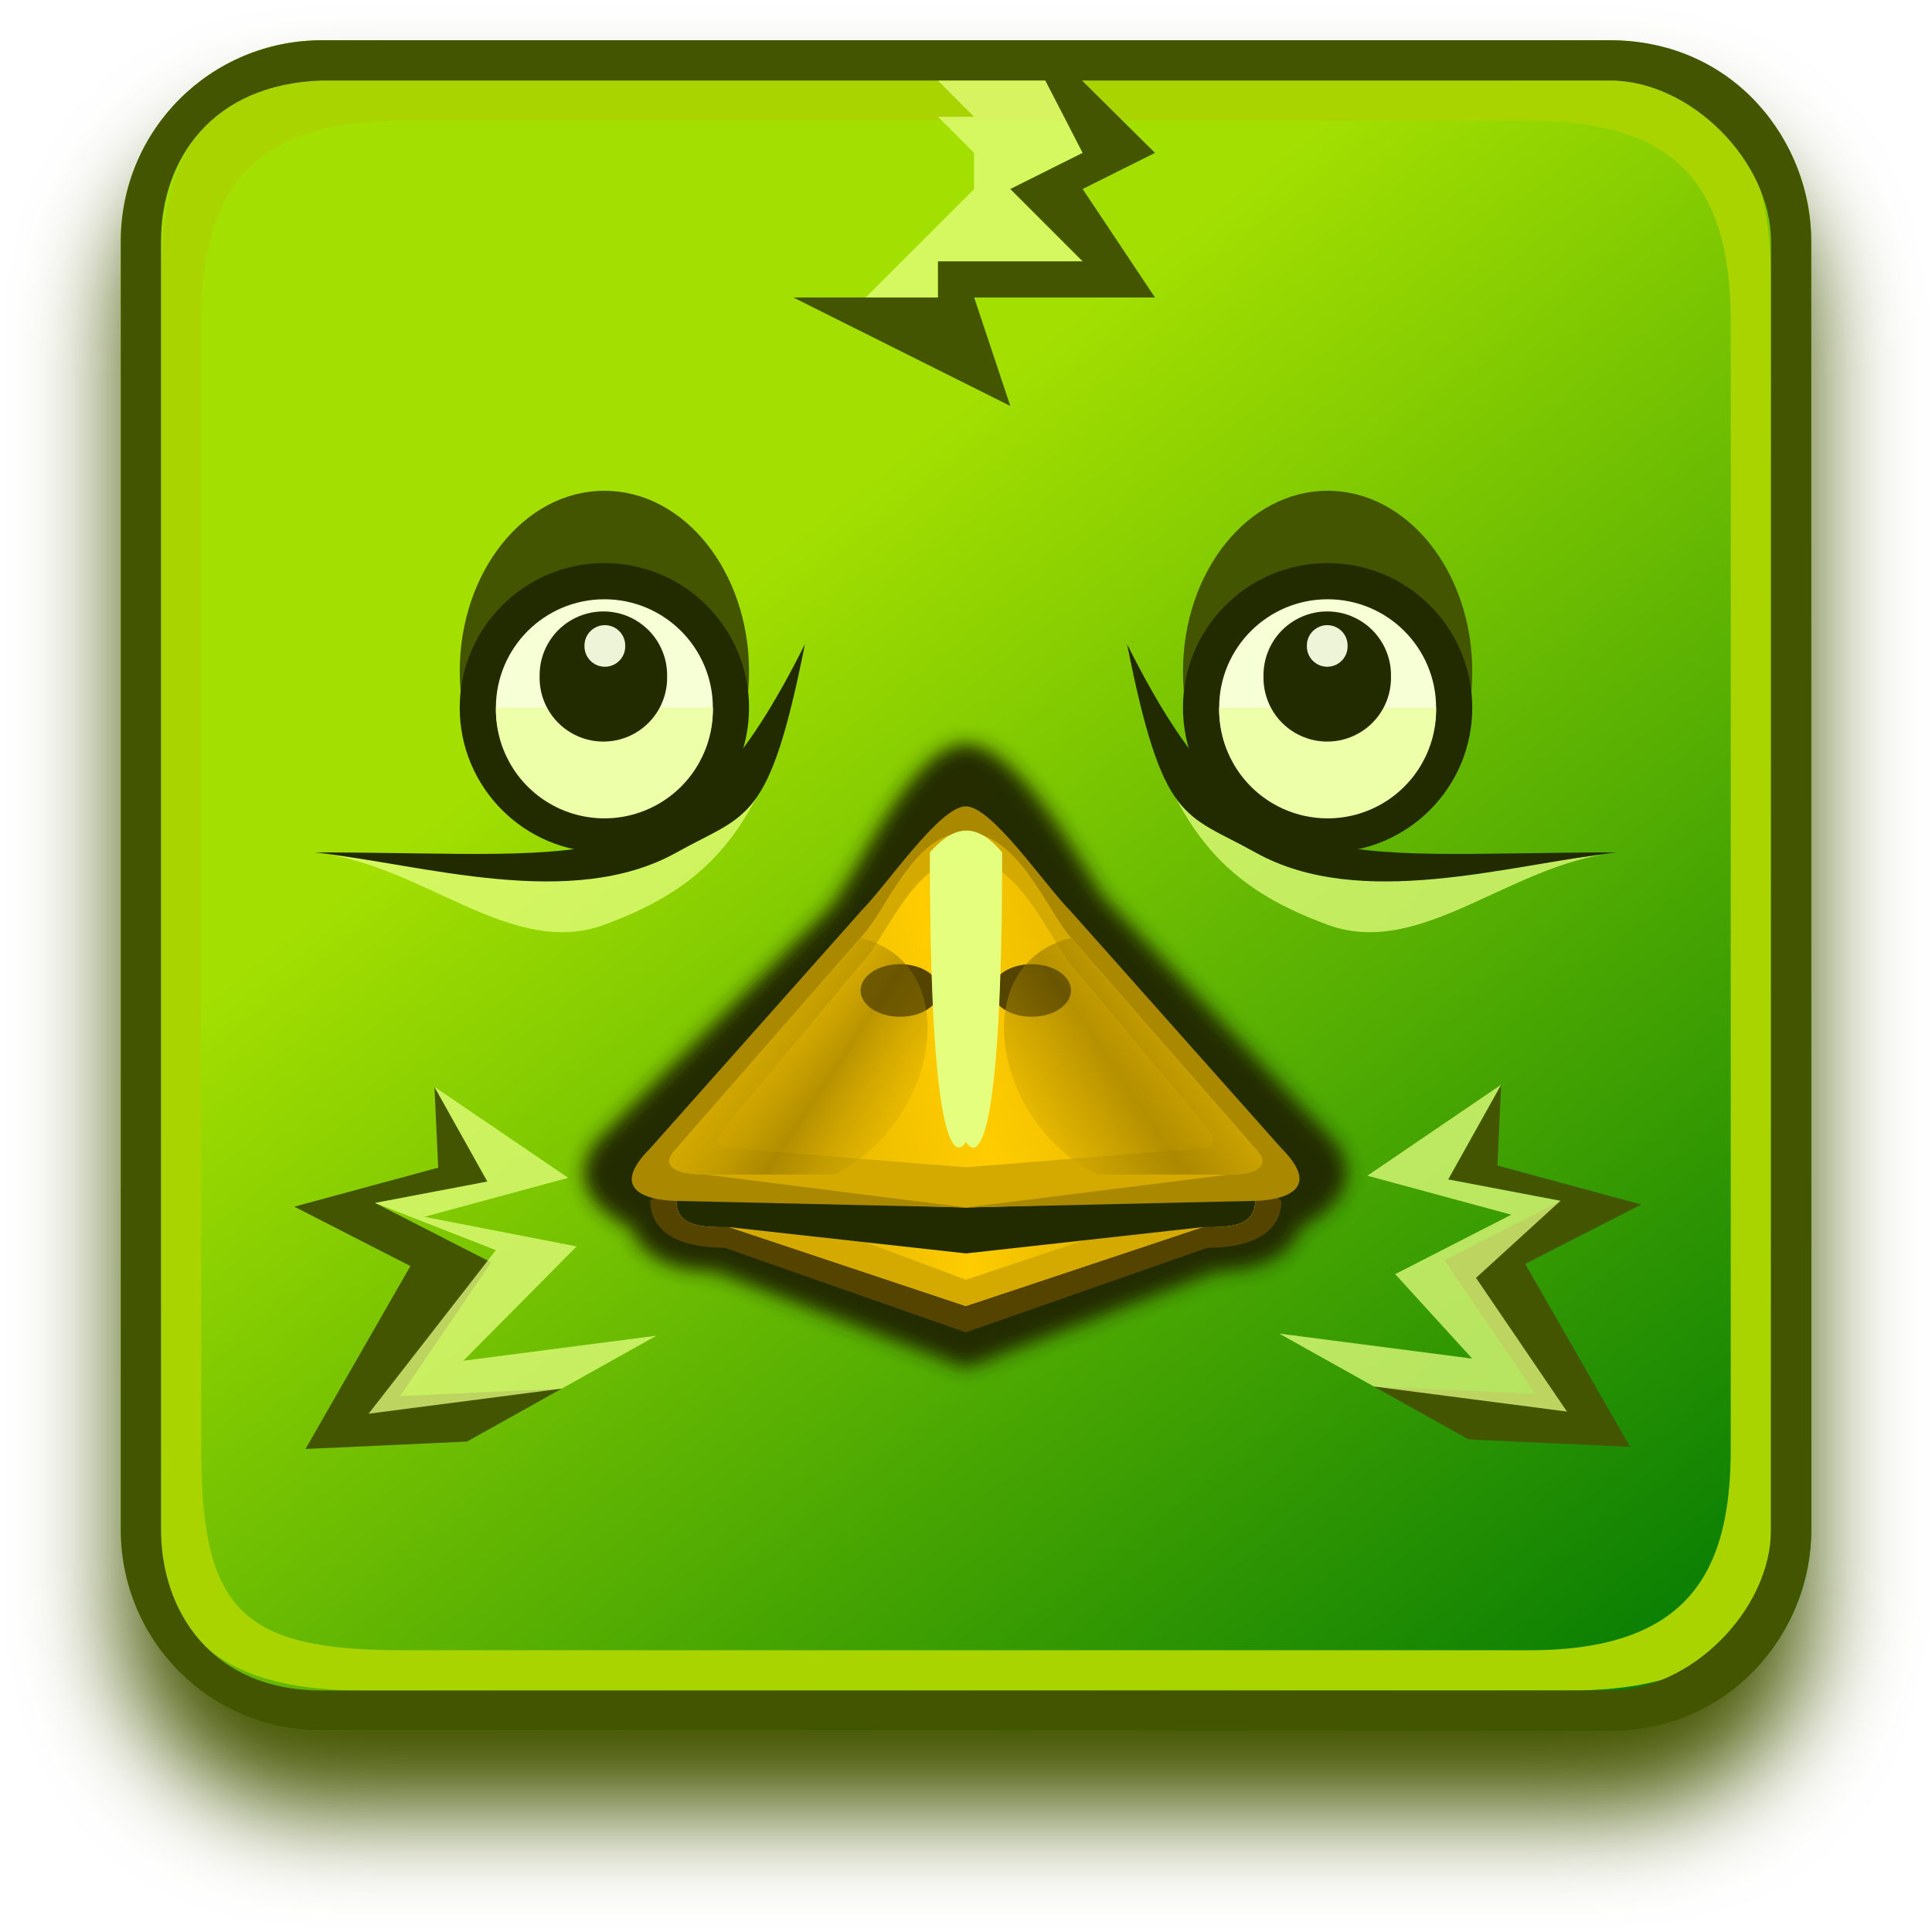
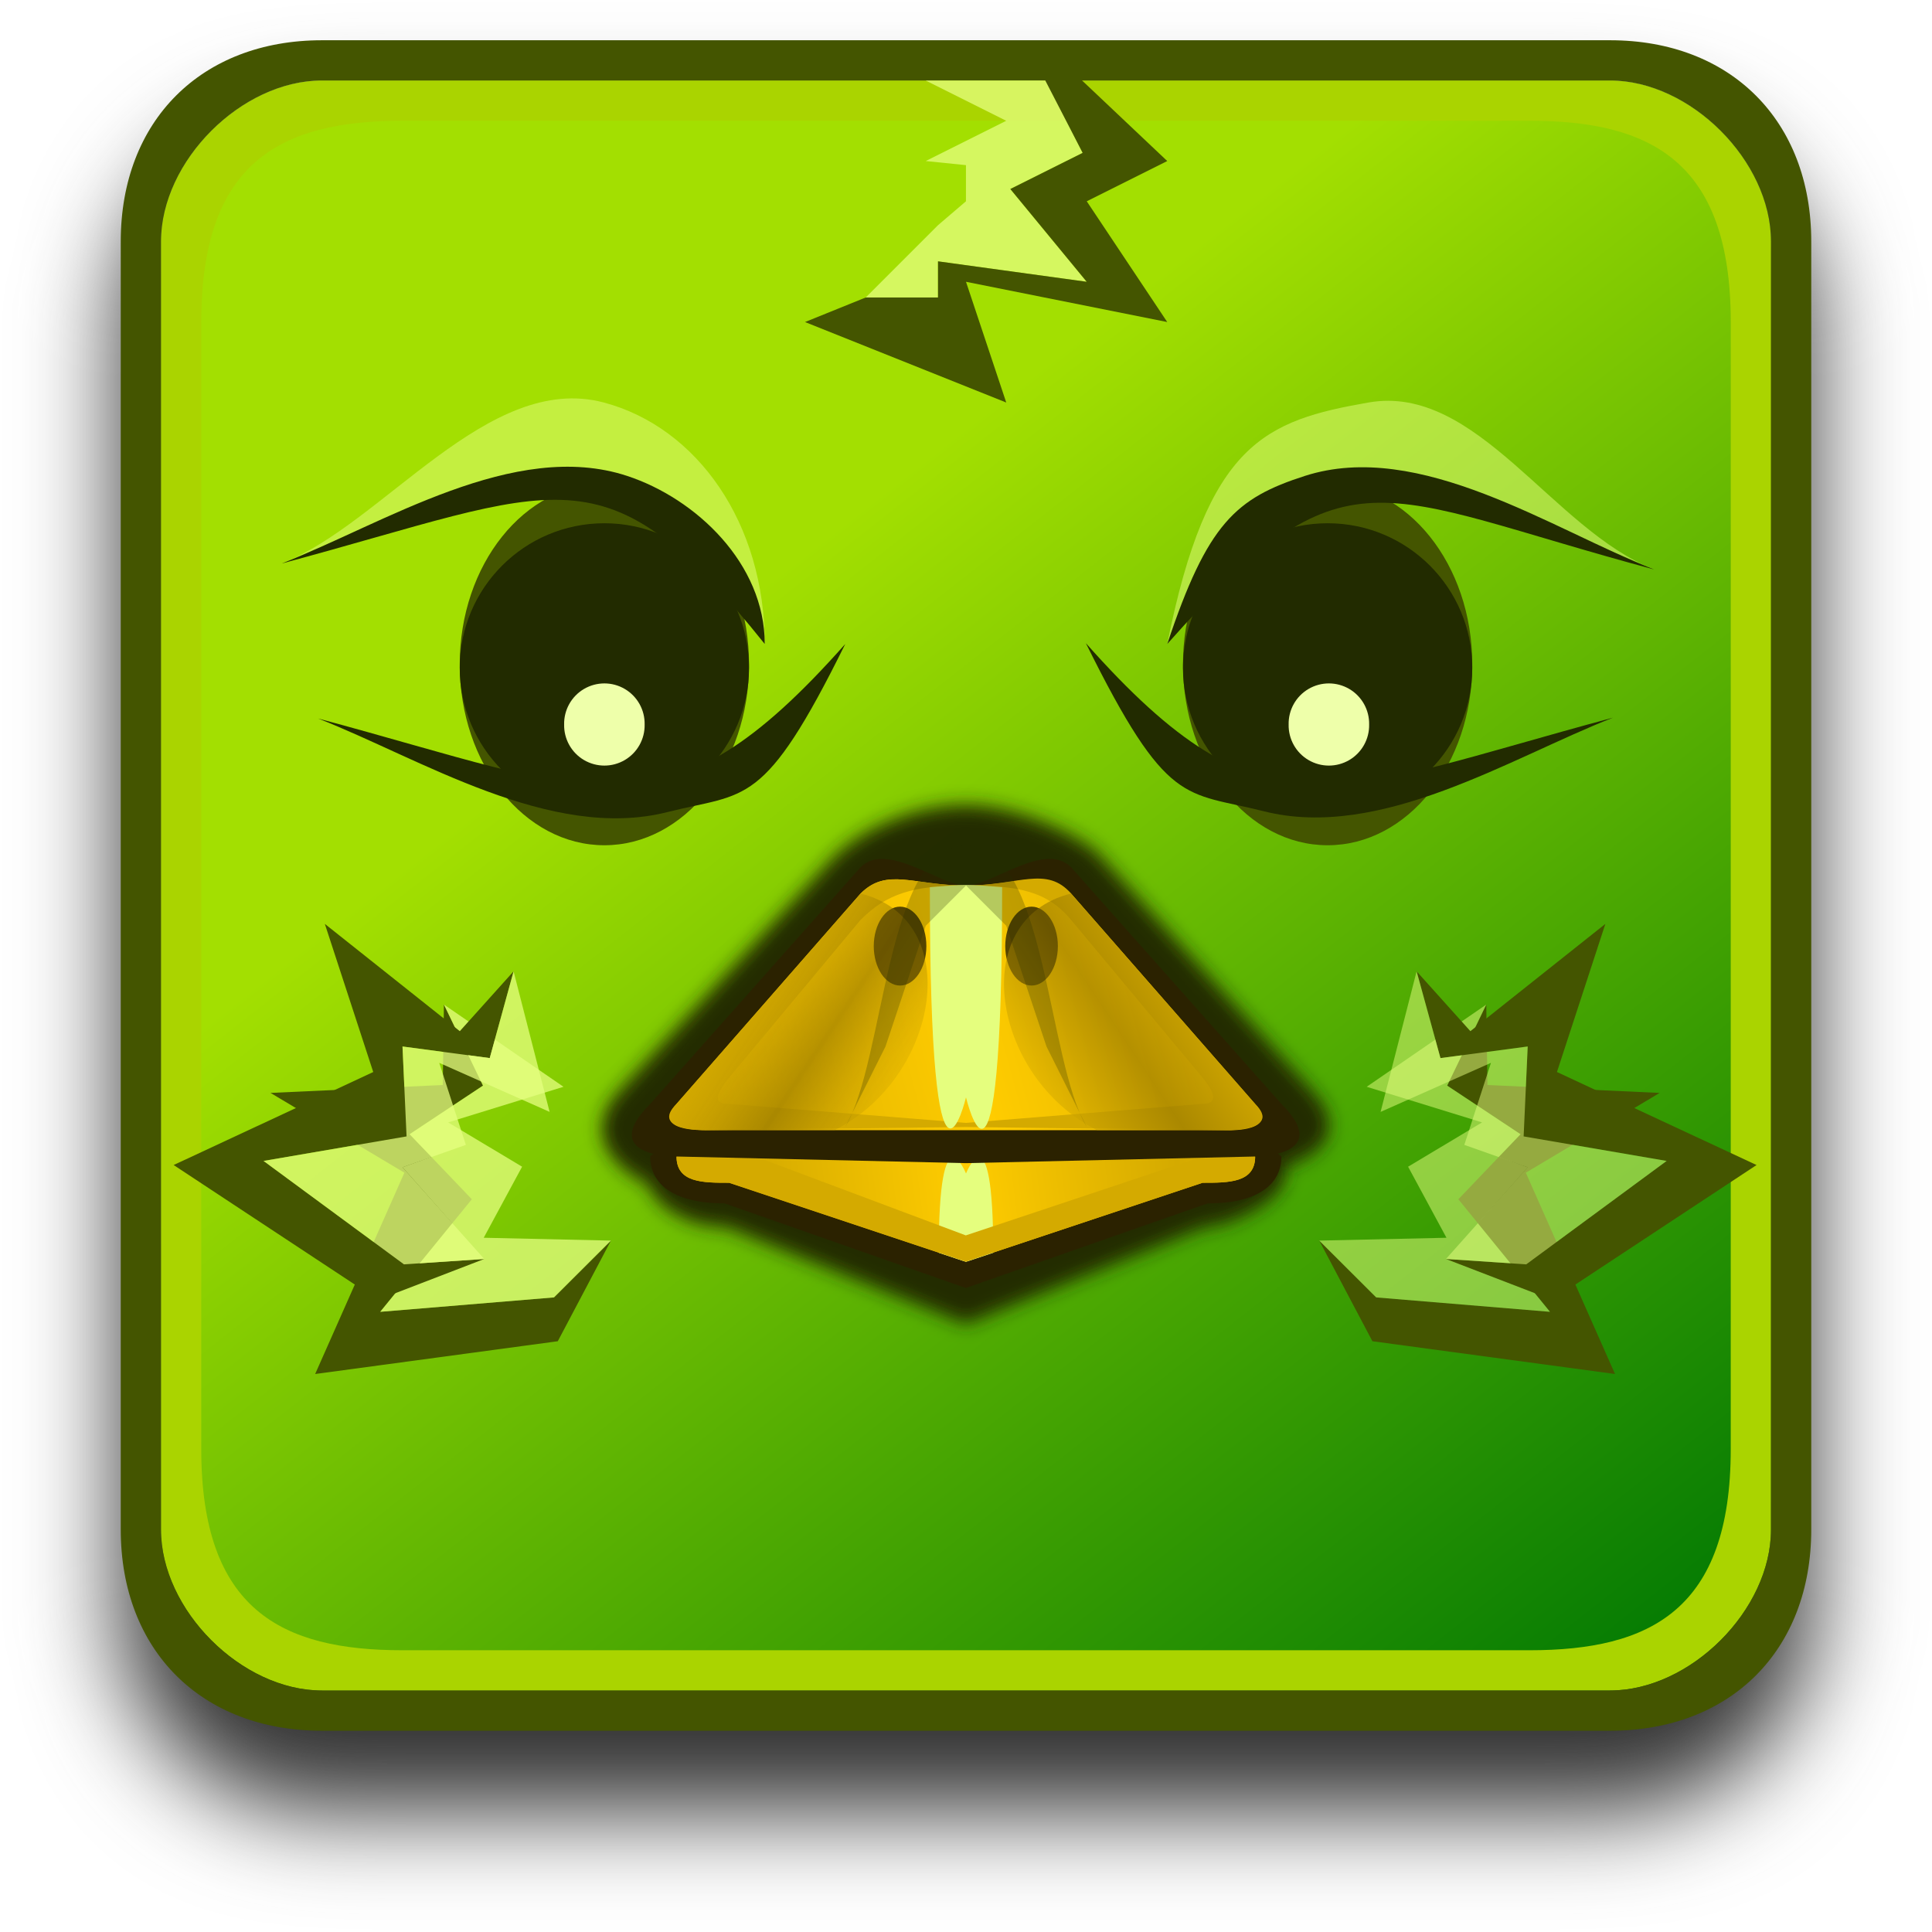
<svg xmlns="http://www.w3.org/2000/svg" xmlns:xlink="http://www.w3.org/1999/xlink" width="48px" height="48px" id="svg3721" version="1.1">
  <defs id="defs3723">
    <linearGradient id="linearGradient3836">
      <stop id="stop3838" offset="0" style="stop-color:#d4aa00;stop-opacity:1" />
      <stop id="stop3840" offset="1" style="stop-color:#ffcc00;stop-opacity:1" />
    </linearGradient>
    <linearGradient id="linearGradient3820">
      <stop id="stop3822" offset="0" style="stop-color:#d4aa00;stop-opacity:0.5" />
      <stop id="stop3824" offset="1" style="stop-color:#806600;stop-opacity:1" />
    </linearGradient>
    <linearGradient id="linearGradient3814">
      <stop id="stop3816" offset="0" style="stop-color:#d4aa00;stop-opacity:1" />
      <stop id="stop3818" offset="1" style="stop-color:#ffcc00;stop-opacity:1" />
    </linearGradient>
    <linearGradient id="linearGradient3040">
      <stop style="stop-color:#d4aa00;stop-opacity:1" offset="0" id="stop3042" />
      <stop style="stop-color:#806600;stop-opacity:1" offset="1" id="stop3044" />
    </linearGradient>
    <linearGradient id="linearGradient3049">
      <stop style="stop-color:#d4aa00;stop-opacity:1" offset="0" id="stop3051" />
      <stop style="stop-color:#ffdd55;stop-opacity:1" offset="1" id="stop3053" />
    </linearGradient>
    <linearGradient id="linearGradient3020">
      <stop id="stop3022" offset="0" style="stop-color:#a3df01;stop-opacity:1" />
      <stop id="stop3024" offset="1" style="stop-color:#077d03;stop-opacity:1" />
    </linearGradient>
    <filter color-interpolation-filters="sRGB" id="filter3794">
      <feGaussianBlur stdDeviation="1.223" id="feGaussianBlur3796" />
    </filter>
    <linearGradient xlink:href="#linearGradient9555" id="linearGradient9561" x1="10" y1="-24" x2="38" y2="-46" gradientUnits="userSpaceOnUse" />
    <linearGradient id="linearGradient9555">
      <stop style="stop-color:#514641;stop-opacity:1;" offset="0" id="stop9557" />
      <stop style="stop-color:#302925;stop-opacity:1" offset="1" id="stop9559" />
    </linearGradient>
    <radialGradient xlink:href="#linearGradient9353" id="radialGradient9359" cx="20" cy="14.571" fx="20" fy="14.571" r="18" gradientTransform="matrix(-1.086817,0.4557617,-0.7222222,-1.722222,52.26014,26.98)" gradientUnits="userSpaceOnUse" />
    <linearGradient id="linearGradient9353">
      <stop style="stop-color:#ac9d93;stop-opacity:1" offset="0" id="stop9355" />
      <stop style="stop-color:#917c6f;stop-opacity:1" offset="1" id="stop9357" />
    </linearGradient>
    <clipPath clipPathUnits="userSpaceOnUse" id="clipPath9366">
      <path style="fill:#f2f2f2;fill-opacity:1;stroke:none" d="M 33,28 33,45 8,45 C 5.23,45 3,42.77 3,40 L 3,8 C 3,5.23 5.23,3 8,3 l 31,0 0,15 c 0,4 -6,6 -6,10 z" id="path9368" />
    </clipPath>
    <filter id="filter9392" x="0" y="0" width="1" height="1" color-interpolation-filters="sRGB">
      <feColorMatrix id="feColorMatrix9394" type="saturate" values="1" result="fbSourceGraphic" />
      <feColorMatrix id="feColorMatrix9396" in="fbSourceGraphic" values="-1 0 0 0 1 0 -1 0 0 1 0 0 -1 0 1 0 0 0 1 0 " />
    </filter>
    <linearGradient xlink:href="#linearGradient9555" id="linearGradient3840" gradientUnits="userSpaceOnUse" x1="10" y1="-24" x2="38" y2="-46" />
    <radialGradient xlink:href="#linearGradient9353" id="radialGradient3842" gradientUnits="userSpaceOnUse" gradientTransform="matrix(-1.086817,0.4557617,-0.7222222,-1.722222,52.26014,26.98)" cx="20" cy="14.571" fx="20" fy="14.571" r="18" />
    <radialGradient xlink:href="#linearGradient9353" id="radialGradient3849" gradientUnits="userSpaceOnUse" gradientTransform="matrix(-1.086817,0.4557617,-0.7222222,-1.722222,52.26014,26.98)" cx="20" cy="14.571" fx="20" fy="14.571" r="18" />
-     <linearGradient xlink:href="#linearGradient3020" id="linearGradient3853" gradientUnits="userSpaceOnUse" x1="10" y1="-24" x2="38" y2="-46" />
-     <linearGradient xlink:href="#linearGradient3814" id="linearGradient3055" x1="13" y1="31" x2="24" y2="28" gradientUnits="userSpaceOnUse" spreadMethod="reflect" gradientTransform="matrix(0.6534091,0,0,0.6534091,8.3136,8.2728)" />
-     <linearGradient xlink:href="#linearGradient3836" id="linearGradient3835" x1="32" y1="32" x2="24" y2="33" gradientUnits="userSpaceOnUse" spreadMethod="reflect" gradientTransform="matrix(0.6534091,0,0,0.6534091,8.3136,8.926209)" />
+     <linearGradient xlink:href="#linearGradient3020" id="linearGradient3853" gradientUnits="userSpaceOnUse" x1="10" y1="-24" x2="38" y2="-46" gradientTransform="matrix(0.952381,0,0,0.952381,1.047619,-1.142857)" />
+     <linearGradient xlink:href="#linearGradient3814" id="linearGradient3055" x1="13" y1="31" x2="24" y2="28" gradientUnits="userSpaceOnUse" spreadMethod="reflect" gradientTransform="matrix(0.6534091,0,0,0.6534091,8.3136,7.170454)" />
+     <linearGradient xlink:href="#linearGradient3836" id="linearGradient3835" x1="32" y1="32" x2="24" y2="33" gradientUnits="userSpaceOnUse" spreadMethod="reflect" gradientTransform="matrix(0.6534091,0,0,0.6534091,8.3136,7.823863)" />
    <linearGradient xlink:href="#linearGradient3049" id="linearGradient3868" gradientUnits="userSpaceOnUse" spreadMethod="reflect" x1="14" y1="30" x2="24" y2="28" />
    <linearGradient xlink:href="#linearGradient3049" id="linearGradient3872" gradientUnits="userSpaceOnUse" spreadMethod="reflect" x1="12" y1="31" x2="24" y2="28" />
-     <linearGradient xlink:href="#linearGradient3040" id="linearGradient3881" gradientUnits="userSpaceOnUse" spreadMethod="reflect" x1="26" y1="29" x2="29" y2="27" gradientTransform="matrix(0.6534091,0,0,0.6534091,8.3136,8.2728)" />
-     <linearGradient xlink:href="#linearGradient3820" id="linearGradient3891" gradientUnits="userSpaceOnUse" spreadMethod="reflect" x1="26" y1="30" x2="29" y2="28" gradientTransform="matrix(-0.6534091,0,0,0.6534091,39.67724,8.2728)" />
+     <linearGradient xlink:href="#linearGradient3040" id="linearGradient3881" gradientUnits="userSpaceOnUse" spreadMethod="reflect" x1="26" y1="29" x2="29" y2="27" gradientTransform="matrix(0.6534091,0,0,0.6534091,8.3136,7.170454)" />
+     <linearGradient xlink:href="#linearGradient3820" id="linearGradient3891" gradientUnits="userSpaceOnUse" spreadMethod="reflect" x1="26" y1="30" x2="29" y2="28" gradientTransform="matrix(-0.6534091,0,0,0.6534091,39.67724,7.170454)" />
    <filter id="filter3961">
      <feGaussianBlur stdDeviation="0.254" id="feGaussianBlur3963" />
    </filter>
  </defs>
  <g id="layer1">
    <rect style="opacity:0.489;fill:none;stroke:none" id="border" width="48" height="48" x="0" y="0" />
-     <rect ry="5" rx="5" y="3" x="3" height="42" width="42" id="rect3000" style="fill:#445500;fill-opacity:1;stroke:none;filter:url(#filter3794)" transform="matrix(0,1,-1,0,48,0)" />
-     <rect style="fill:url(#linearGradient3853);fill-opacity:1;stroke:none" id="rect2995" width="42" height="42" x="1" y="-45" rx="5" ry="5" transform="matrix(0,1,-1,0,0,0)" />
-     <path style="opacity:0.985;fill:#222b00;fill-opacity:1;stroke:none;filter:url(#filter3961)" d="m 20.133,22.636 -6.182,6.182 c -1.499,1.499 0.693,2.553 0.773,2.553 l 0.773,0 -0.773,-0.235 c 0,0.726 0.773,1.451 2.318,1.451 L 24,35.272 30.951,32.588 c 1.545,0 2.318,-0.726 2.318,-1.451 l -0.773,0.235 0.773,0 c 0,0 2.23,-1.013 0.773,-2.553 L 27.86,22.287 C 27.435,21.838 25.542,18 23.997,18 c -1.545,0 -3.091,3.864 -3.864,4.636 z" id="path3861" transform="matrix(0.8984375,0,0,0.8984375,2.437499,2.310442)" />
-     <path style="fill:#554400;fill-opacity:1;stroke:none" d="m 20.728,25.915 -4.574,3.92 C 16.155,30.489 16.693,31 18,31 L 23.995,33.102 30,31 c 1.307,0 1.836,-0.511 1.836,-1.165 l -4.574,-3.92 z" id="path3837" />
-     <path id="path3047" d="m 21.382,26.568 -4.574,3.267 c 0,0.653 0.653,0.653 1.307,0.653 l 5.881,1.96 5.881,-1.96 c 0.653,0 1.307,0 1.307,-0.653 l -4.574,-3.267 z" style="fill:url(#linearGradient3835);fill-opacity:1;stroke:none" />
-     <path style="fill:#d4aa00;fill-opacity:1;stroke:none" d="m 21.382,26.568 -4.574,3.267 c 0,0.653 0.653,0.653 1.307,0.653 l 5.881,1.96 5.881,-1.96 c 0.653,0 1.307,0 1.307,-0.653 l -4.574,-3.267 z m 0,0.653 5.227,0 3.92,2.614 c -0.653,0 0,0 -0.653,0 l -5.881,1.96 -5.227,-1.96 c -0.653,0 -0.653,0 -1.307,0 z" id="path3830" />
-     <path id="path3081" d="m 21.382,26.568 -4.574,3.267 c 0,0.653 0.653,0.653 1.307,0.653 L 24,31.141 l 5.876,-0.653 c 0.653,0 1.307,0 1.307,-0.653 l -4.574,-3.267 z m 0,0.653 5.227,0 3.92,2.614 c -0.653,0 0,0 -0.653,0 L 24,30 18.768,29.835 c -0.653,0 -0.653,0 -1.307,0 z" style="fill:#222b00;fill-opacity:1;stroke:none" />
-     <path id="path3825" d="m 21.382,22.648 -5.227,5.881 c -1.307,1.307 0.586,1.307 0.653,1.307 L 24,30 31.183,29.835 c 0,0 1.96,0 0.653,-1.307 l -5.227,-5.881 c -0.654,-0.654 -1.96,-2.614 -2.614,-2.614 -0.653,0 -1.961,1.961 -2.614,2.614 z" style="fill:#aa8800;fill-opacity:1;stroke:none" />
-     <path style="fill:url(#linearGradient3055);fill-opacity:1;stroke:none" d="m 21.382,23.301 -4.574,5.227 c -0.653,0.653 0.653,0.653 0.721,0.653 l 13,0 c 0,0 1.307,0 0.653,-0.653 l -4.574,-5.227 c -0.654,-0.654 -1.307,-2.614 -2.614,-2.614 -1.307,0 -1.961,1.961 -2.614,2.614 z" id="path3045" />
-     <path style="fill:#d4aa00;fill-opacity:1;stroke:none" d="m 21.382,23.301 -4.574,5.227 c -0.608,0.695 0.647,0.647 0.715,0.653 L 24,30 30.53,29.182 c 0,0 1.262,0.042 0.653,-0.653 l -4.574,-5.227 c -0.609,-0.696 -1.307,-2.614 -2.614,-2.614 -1.307,0 -1.96,1.96 -2.614,2.614 z m 2.614,-1.96 c 1.307,0 2.021,1.903 2.614,2.614 l 3.267,3.92 c 0.592,0.71 0,0.653 0,0.653 L 24,29 18.115,28.528 c -0.068,-0.005 -0.592,0.056 0,-0.653 l 3.267,-3.92 c 0.653,-0.653 1.307,-2.614 2.614,-2.614 z" id="path3870" />
-     <path style="fill:#554400;fill-opacity:1;stroke:none" id="path3875" d="m 23,25 a 1.5,1 0 1 1 -3,0 1.5,1 0 1 1 3,0 z" transform="matrix(0.6534091,0,0,0.6534091,8.3136,8.2728)" />
-     <path d="m 23,25 a 1.5,1 0 1 1 -3,0 1.5,1 0 1 1 3,0 z" id="path3877" style="fill:#554400;fill-opacity:1;stroke:none" transform="matrix(0.6534091,0,0,0.6534091,11.58065,8.2728)" />
-     <path id="path3879" d="m 27.262,29.182 3.267,0 c 0,0 1.307,0 0.653,-0.653 l -4.574,-5.227 c -2.614,0.653 -1.96,4.574 0.653,5.881 z" style="opacity:0.5;fill:url(#linearGradient3881);fill-opacity:1;stroke:none" />
-     <path style="opacity:0.5;fill:url(#linearGradient3891);fill-opacity:1;stroke:none" d="m 20.728,29.182 -3.267,0 c 0,0 -1.307,0 -0.653,-0.653 l 4.574,-5.227 c 2.614,0.653 1.96,4.574 -0.653,5.881 z" id="path3889" />
-     <path style="opacity:0.75;fill:#e5ff80;fill-opacity:1;stroke:none" d="m 20,16 c -1.797,6.289 -5.883,6.076 -12.172,5.178 2.695,0.299 4.87,2.65 7.188,1.797 C 17.697,21.988 19.102,20.492 20,16 z" id="path3931" />
-     <g id="g3077">
-       <path id="path3933" d="m 34.133,34.447 2.353,1.315 4.014,0.185 -2.606,-4.545 2.884,-1.476 -3.575,-0.969 0.093,-2.007 -1.315,2.353 2.791,0.531 -2.884,1.476 2.26,3.322 z" style="fill:#445500;fill-opacity:1;stroke:none" />
-       <path style="opacity:0.75;fill:#e5ff80;fill-opacity:1;stroke:none" d="m 31.78,33.132 2.353,1.315 4.798,0.623 -2.26,-3.322 2.099,-1.914 -2.791,-0.531 1.315,-2.353 -3.322,2.26 3.575,0.969 -2.884,1.476 1.914,2.099 z" id="path3951" />
+     <rect ry="5" rx="5" y="3" x="3" height="42" width="42" id="rect3000" style="fill:#333333;fill-opacity:1;stroke:none;filter:url(#filter3794)" transform="matrix(0,1,-1,0,48,0)" />
+     <path style="fill:url(#linearGradient3853);fill-opacity:1;stroke:none" d="m 6,-44 32,0 c 2,0 4,2 4,4 l 0,32 c 0,2 -2,4 -4,4 L 6,-4 C 4,-4 2,-6 2,-8 l 0,-32 c 0,-2 2,-4 4,-4 z" id="rect2995" transform="matrix(0,1,-1,0,0,0)" />
+     <path style="opacity:0.985;fill:#222b00;fill-opacity:1;stroke:none;filter:url(#filter3961)" d="m 20.133,22.39 -6.182,6.428 c -1.468,1.527 0.693,2.553 0.773,2.553 l 0.773,0 -0.773,-0.235 c 0,0.726 1.082,1.451 2.318,1.451 L 24,35.272 30.951,32.588 c 0.643,0 2.318,-0.726 2.318,-1.451 0,0 0.002,-0.003 0,-0.232 0,0 2.23,-0.546 0.773,-2.086 l -6.182,-6.531 c -0.425,-0.449 -2.314,-1.371 -3.859,-1.371 -1.545,0 -3.095,0.701 -3.868,1.474 z" id="path3861" transform="matrix(0.8568726,0,0,0.8984375,3.434316,1.208096)" />
+     <path style="fill:#2b2200;fill-opacity:1;stroke:none" d="m 20.728,24.812 -4.574,3.92 c 0,0.653 0.539,1.165 1.845,1.165 L 23.995,32 30,29.898 c 1.307,0 1.836,-0.511 1.836,-1.165 L 27.262,24.812 z" id="path3837" />
+     <path id="path3047" d="m 21.382,25.466 -4.574,3.267 c 0,0.653 0.653,0.653 1.307,0.653 l 5.881,1.96 5.881,-1.96 c 0.653,0 1.307,0 1.307,-0.653 l -4.574,-3.267 z" style="fill:url(#linearGradient3835);fill-opacity:1;stroke:none" />
+     <path id="path3873" d="m 23.323,31.126 c 0,-3.666 0.677,-1.971 0.677,-1.971 0,0 0.677,-1.706 0.677,1.971 -0.36,0.116 -0.656,0.224 -0.68,0.222 -0.029,-0.002 -0.369,-0.124 -0.674,-0.222 z" style="opacity:0.985;fill:#e5ff80;fill-opacity:1;stroke:none" />
+     <path style="fill:#d4aa00;fill-opacity:1;stroke:none" d="m 21.382,25.466 -4.574,3.267 c 0,0.653 0.653,0.653 1.307,0.653 l 5.881,1.96 5.881,-1.96 c 0.653,0 1.307,0 1.307,-0.653 l -4.574,-3.267 z m 0,0.653 5.227,0 3.92,2.614 c -0.653,0 0,0 -0.653,0 l -5.881,1.96 -5.227,-1.96 c -0.653,0 -0.653,0 -1.307,0 z" id="path3830" />
+     <path id="path3825" d="m 21.382,21.545 -5.227,5.881 c -1.307,1.307 0.586,1.307 0.653,1.307 L 24,28.898 31.183,28.733 c 0,0 1.96,0 0.653,-1.307 L 26.609,21.545 C 25.955,20.891 24.653,22 24,22 23.347,22 22.034,20.893 21.382,21.545 z" style="fill:#2b2200;fill-opacity:1;stroke:none" />
+     <path style="fill:url(#linearGradient3055);fill-opacity:1;stroke:none" d="m 21.382,22.199 -4.574,5.227 c -0.653,0.653 0.653,0.653 0.721,0.653 l 13,0 c 0,0 1.307,0 0.653,-0.653 L 26.609,22.199 C 25.955,21.545 25.307,22 24,22 c -1.307,0 -1.966,-0.454 -2.618,0.199 z" id="path3045" />
+     <path style="fill:#d4aa00;fill-opacity:1;stroke:none" d="m 21.382,22.199 -4.574,5.227 c -0.608,0.695 0.647,0.647 0.715,0.653 L 24,28 l 6.53,0.08 c 0,0 1.262,0.042 0.653,-0.653 L 26.609,22.199 C 26,21.503 25.307,22 24,22 22.693,22 22.035,21.545 21.382,22.199 z M 24,22 c 1.307,0 2.017,0.142 2.609,0.852 l 3.267,3.92 c 0.592,0.71 0,0.653 0,0.653 L 24,27.898 18.115,27.426 c -0.068,-0.005 -0.592,0.056 0,-0.653 l 3.267,-3.92 C 22.035,22.199 22.693,22 24,22 z" id="path3870" />
+     <path style="opacity:1;fill:#554400;fill-opacity:1;stroke:none" id="path3875" d="m 23,25 a 1.5,1 0 1 1 -3,0 1.5,1 0 1 1 3,0 z" transform="matrix(0,0.6534091,-0.6534091,0,38.69712,9.457386)" />
+     <path d="m 23,25 a 1.5,1 0 1 1 -3,0 1.5,1 0 1 1 3,0 z" id="path3877" style="opacity:1;fill:#554400;fill-opacity:1;stroke:none" transform="matrix(0,0.6534091,-0.6534091,0,41.96417,9.457386)" />
+     <path id="path3879" d="m 27.262,28.08 3.267,0 c 0,0 1.307,0 0.653,-0.653 l -4.574,-5.227 c -2.614,0.653 -1.96,4.574 0.653,5.881 z" style="opacity:0.5;fill:url(#linearGradient3881);fill-opacity:1;stroke:none" />
+     <path style="opacity:0.5;fill:url(#linearGradient3891);fill-opacity:1;stroke:none" d="m 20.728,28.08 -3.267,0 c 0,0 -1.307,0 -0.653,-0.653 l 4.574,-5.227 c 2.614,0.653 1.96,4.574 -0.653,5.881 z" id="path3889" />
+     <path style="opacity:0.985;fill:#e5ff80;fill-opacity:1;stroke:none" d="m 23.102,22.042 c 0,8.959 0.898,5.221 0.898,5.221 0,0 0.898,3.764 0.898,-5.221 C 24,21.967 24,21.967 23.102,22.042 z" id="path3965" />
+     <path d="m 18,16 a 4,4 0 1 1 -8,0 4,4 0 1 1 8,0 z" id="path3857" style="fill:#445500;fill-opacity:1;stroke:none" transform="matrix(0.8984375,0,0,1.123047,20.40625,-1.460938)" />
+     <path transform="matrix(0.8984375,0,0,0.8984375,20.40625,2.21875)" style="fill:#222b00;fill-opacity:1;stroke:none" id="path3845" d="m 18,16 a 4,4 0 1 1 -8,0 4,4 0 1 1 8,0 z" />
+     <path d="m 18,16 a 4,4 0 1 1 -8,0 4,4 0 1 1 8,0 z" id="path3841" style="fill:#222b00;fill-opacity:1;stroke:none" transform="matrix(0.6738281,0,0,0.6738281,23.55078,5.812501)" />
+     <path transform="matrix(0.8984375,0,0,1.123047,2.437499,-1.460938)" style="fill:#445500;fill-opacity:1;stroke:none" id="path3859" d="m 18,16 a 4,4 0 1 1 -8,0 4,4 0 1 1 8,0 z" />
+     <path d="m 18,16 a 4,4 0 1 1 -8,0 4,4 0 1 1 8,0 z" id="path3849" style="fill:#222b00;fill-opacity:1;stroke:none" transform="matrix(0.8984375,0,0,0.8984375,2.437499,2.21875)" />
+     <path transform="matrix(0.6738281,0,0,0.6738281,5.582032,5.812501)" style="fill:#222b00;fill-opacity:1;stroke:none" id="path3851" d="m 18,16 a 4,4 0 1 1 -8,0 4,4 0 1 1 8,0 z" />
+     <path transform="matrix(0.4254289,0,0,-0.4254289,27.05962,24.80686)" style="fill:#eeffaa;fill-opacity:1;stroke:none" id="path3975" d="m 16.351,16 a 2.351,2.351 0 1 1 -4.701,0 2.351,2.351 0 1 1 4.701,0 z" />
+     <path style="fill:#aad400;fill-opacity:1;stroke:none" d="M 8,2 C 6,2 4,4 4,6 l 0,32 c 0,2 2,4 4,4 l 32,0 c 2,0 4,-2 4,-4 L 44,6 C 44,4 42,2 40,2 z m 2,1 28,0 c 3,0 5,1 5,5 l 0,28 c 0,4 -2,5 -5,5 L 10,41 C 7,41 5,40 5,36 L 5,8 C 5,4 7,3 10,3 z" id="rect3072" />
+     <path id="path3811" d="M 8,1 C 5,1 3,3 3,6 l 0,32 c 0,3 2,5 5,5 l 32,0 c 3,0 5,-2 5,-5 L 45,6 C 45,3 43,1 40,1 z m 0,1 32,0 c 2,0 4,2 4,4 l 0,32 c 0,2 -2,4 -4,4 L 8,42 C 6,42 4,40 4,38 L 4,6 C 4,4 6,2 8,2 z" style="fill:#445500;fill-opacity:1;stroke:none" />
+     <g id="g3069" transform="translate(-12.375,-13.78701)">
+       <path id="path3927" d="m 33.375,21.787 0.508,-0.609 0.898,-0.898 0.898,-0.898 0.695,-0.594 0,-0.898 -1,-0.102 2,-1 -2,-1 3,0 0.898,1.797 -1.797,0.898 1.898,2.305 -3.695,-0.508 0,1.797 L 32.375,21.787 z" style="opacity:0.75;fill:#e5ff80;fill-opacity:1;stroke:none" />
+       <path style="fill:#445500;fill-opacity:1;stroke:none" d="m 33.883,21.178 1.797,0 0,-0.898 3.695,0.508 -1.898,-2.305 1.797,-0.898 -0.944,-1.827 0.898,0 2.147,2.03 -2,1 2,3 -5,-1 1,3 -5,-2 z" id="path3925" />
    </g>
-     <path style="opacity:0.985;fill:#e5ff80;fill-opacity:1;stroke:none" d="m 23.102,21.178 c 0,8.959 0.898,7.188 0.898,7.188 0,0 0.898,1.797 0.898,-7.188 -0.705,-0.846 -1.272,-0.59 -1.797,0 z" id="path3965" />
-     <g id="g3081">
-       <path style="fill:#445500;fill-opacity:1;stroke:none" d="M 13.956,34.5 11.604,35.815 7.59,36 10.196,31.455 7.312,29.979 l 3.575,-0.969 -0.093,-2.007 1.315,2.353 -2.791,0.531 2.884,1.476 -2.26,3.322 z" id="path3971" />
-       <path id="path3973" d="m 16.309,33.185 -2.353,1.315 -4.798,0.623 3.162,-4.063 -3.001,-1.173 2.791,-0.531 -1.315,-2.353 3.322,2.26 -3.575,0.969 3.785,0.735 -2.816,2.84 z" style="opacity:0.75;fill:#e5ff80;fill-opacity:1;stroke:none" />
+     <path d="m 16.351,16 a 2.351,2.351 0 1 1 -4.701,0 2.351,2.351 0 1 1 4.701,0 z" id="path3091" style="fill:#eef4d7;fill-opacity:1;stroke:none;opacity:0" transform="matrix(0.2154628,0,0,-0.2154628,29.95816,18.50577)" />
+     <path transform="matrix(0.2154628,0,0,-0.2154628,12.01085,18.50577)" style="fill:#eef4d7;fill-opacity:1;stroke:none;opacity:0" id="path3093" d="m 16.351,16 a 2.351,2.351 0 1 1 -4.701,0 2.351,2.351 0 1 1 4.701,0 z" />
+     <path style="fill:#222b00;fill-opacity:1;stroke:none" d="m 26.978,15.979 c 4.451,5.019 6.155,3.711 13.097,1.851 -2.526,0.987 -5.775,3.06 -8.678,2.325 -1.965,-0.497 -2.388,-0.07 -4.419,-4.176 z" id="path3097" />
+     <g transform="matrix(-0.9998968,-0.01436269,-0.01436269,0.9998968,48.38814,-1.720248)" id="g3852">
+       <path style="fill:#445500;fill-opacity:1;stroke:none" d="m 34.133,34.447 -1.395,-1.432 1.285,2.52 0,0 6.016,0.901 -2.145,-5.033 3.354,-1.934 -4.276,-0.258 0,-2 -1,2 1.805,1.234 -1.568,1.594 2.236,2.828 z" id="path3854" />
+       <path id="path3856" d="m 32.738,33.016 1.395,1.432 4.312,0.42 -1.759,-2.224 1.257,-1.375 -0.715,-0.268 0.549,-0.555 -1.805,-1.234 1,-2 -3,2 2.854,0.926 -1.854,1.074 0.928,1.779 z" style="opacity:0.75;fill:#e5ff80;fill-opacity:1;stroke:none" />
    </g>
-     <path d="m 18,16 a 4,4 0 1 1 -8,0 4,4 0 1 1 8,0 z" id="path3857" style="fill:#445500;fill-opacity:1;stroke:none" transform="matrix(0.8984375,0,0,1.123047,20.40625,-1.283308)" />
-     <path transform="matrix(0.8984375,0,0,0.8984375,20.40625,3.208879)" style="fill:#222b00;fill-opacity:1;stroke:none" id="path3845" d="m 18,16 a 4,4 0 1 1 -8,0 4,4 0 1 1 8,0 z" />
-     <path d="m 18,16 a 4,4 0 1 1 -8,0 4,4 0 1 1 8,0 z" id="path3841" style="fill:#f6ffd5;fill-opacity:1;stroke:none" transform="matrix(0.6738281,0,0,0.6738281,23.55078,6.802631)" />
-     <g id="g3073" transform="translate(-18.48934,13.91217)">
-       <path id="path3920" d="m 13.219,21.178 -1.797,0 0,-0.898 -2.695,0 1.797,-1.797 -2.695,-0.898 1.797,-0.898 0.898,-0.898 -0.898,-0.898 -1.797,-1.797 1.797,0 0,-1.797 3.594,1.797 2.695,-0.898 -8.086,-2.695 0.898,2.695 -2.695,0 1.797,2.695 0.898,0.898 -0.898,0.898 -1.797,0.898 2.695,0.898 -1.797,2.695 3.594,0 0,2.695 4.492,-2.695 z" style="fill:#222b00;fill-opacity:1;stroke:none" />
-       <path style="opacity:0.75;fill:#e5ff80;fill-opacity:1;stroke:none" d="M 14.117,20.279 C 12.32,21.178 11.422,13.99 13.219,13.99 l 0.898,-0.898 -0.898,0 -3.594,-1.797 0,1.797 -1.797,0 1.797,1.797 c 1.03,0.892 0.902,0.895 0,1.797 l -1.797,0.898 2.695,0.898 -1.797,1.797 2.695,0 0,0.898 3.594,0 z" id="path3923" />
+     <path id="path3860" d="m 21,16 c -4.451,5.019 -6.155,3.711 -13.097,1.851 2.526,0.987 5.775,3.06 8.678,2.325 C 18.546,19.679 18.97,20.107 21,16 z" style="fill:#222b00;fill-opacity:1;stroke:none" />
+     <path style="opacity:0.5;fill:#e5ff80;fill-opacity:1;stroke:none" d="M 29,16 C 32.363,10.39 35.255,11.654 41.097,14.149 38.571,13.162 36.699,9.527 34,10 c -2.564,0.449 -4,1 -5,6 z" id="path3876" />
+     <path id="path3878" d="M 29,16 C 33.451,10.981 34.155,12.289 41.097,14.149 38.571,13.162 35.27,10.906 32.419,11.824 30.706,12.375 30,13 29,16 z" style="fill:#222b00;fill-opacity:1;stroke:none" />
+     <path id="path3880" d="m 19,16 c -3.363,-5.61 -6.158,-4.496 -12,-2 2.526,-0.987 5.118,-4.765 8,-4 2.323,0.617 4,3 4,6 z" style="opacity:0.5;fill:#e5ff80;fill-opacity:1;stroke:none" />
+     <path style="fill:#222b00;fill-opacity:1;stroke:none" d="M 19,16 C 15,11 13.943,12.14 7,14 9.526,13.013 12.778,10.901 15.581,11.824 17.29,12.387 19,14 19,16 z" id="path3882" />
+     <g id="g3884" transform="matrix(-0.7439305,-0.668257,-0.668257,0.7439305,58.44888,28.59517)">
+       <path id="path3886" d="m 34.133,34.447 -1.395,-1.432 1.285,2.52 0,0 6.016,0.901 -2.145,-5.033 3.354,-1.934 -4.276,-0.258 0,-2 -1,2 1.805,1.234 -1.568,1.594 2.236,2.828 z" style="fill:#445500;fill-opacity:1;stroke:none" />
+       <path style="opacity:0.75;fill:#e5ff80;fill-opacity:1;stroke:none" d="m 32.738,33.016 1.395,1.432 4.312,0.42 -2.236,-2.828 1.568,-1.594 -1.805,-1.234 1,-2 -3,2 2.854,0.926 -1.854,1.074 0.8,1.466 z" id="path3888" />
    </g>
-     <path transform="matrix(0.8984375,0,0,1.123047,2.437499,-1.283308)" style="fill:#445500;fill-opacity:1;stroke:none" id="path3859" d="m 18,16 a 4,4 0 1 1 -8,0 4,4 0 1 1 8,0 z" />
-     <path d="m 18,16 a 4,4 0 1 1 -8,0 4,4 0 1 1 8,0 z" id="path3849" style="fill:#222b00;fill-opacity:1;stroke:none" transform="matrix(0.8984375,0,0,0.8984375,2.437499,3.208879)" />
-     <path transform="matrix(0.6738281,0,0,0.6738281,5.582032,6.802631)" style="fill:#f6ffd5;fill-opacity:1;stroke:none" id="path3851" d="m 18,16 a 4,4 0 1 1 -8,0 4,4 0 1 1 8,0 z" />
-     <path id="path3855" d="m 20,16 c -3,6 -4.984,5.178 -12.172,5.178 2.695,0.299 6.37,1.461 8.984,0 C 18.582,20.189 19.102,20.492 20,16 z" style="fill:#222b00;fill-opacity:1;stroke:none" />
-     <path d="m 16.667,16 a 2.667,2.667 0 1 1 -5.333,0 L 14,16 z" id="path3977" style="fill:#eeffaa;fill-opacity:1;stroke:none" transform="matrix(1.010742,0,0,1.010742,18.83398,1.412004)" />
-     <path transform="matrix(0.6738281,0,0,-0.6738281,23.54104,27.58884)" style="fill:#222b00;fill-opacity:1;stroke:none" id="path3975" d="m 16.351,16 a 2.351,2.351 0 1 1 -4.701,0 2.351,2.351 0 1 1 4.701,0 z" />
-     <path transform="matrix(1.010742,0,0,1.010742,0.8652332,1.412004)" style="fill:#eeffaa;fill-opacity:1;stroke:none" id="path3979" d="m 16.667,16 a 2.667,2.667 0 1 1 -5.333,0 L 14,16 z" />
-     <path style="fill:#aad400;fill-opacity:1;stroke:none" d="M 8,2 C 5,2 4,4 4,7 l 0,31 c 0,3 2,4 5,4 l 30,0 c 3,0 5,-1 5,-4 L 44,7 C 44,4 43,2 40,2 z m 2,1 28,0 c 3.531,0 5,1.469 5,5 l 0,28 c 0,3 -1,5 -5,5 L 10,41 C 6,41 5,40 5,36 L 5,8 C 5,4.469 6.469,3 10,3 z" id="rect3072" />
-     <path id="path3811" d="M 8,1 C 5.23,1 3,3.23 3,6 l 0,32 c 0,2.77 2.23,5 5,5 l 32,0 c 3,0 5,-2.443 5,-5 L 45,6 C 45,3.508 43.09,1 40,1 z m 0,1 32,0 c 2,0 4,2 4,4 l 0,32 c 0,2 -2,4 -4,4 L 8,42 C 5.23,42 4,40 4,38 L 4,6 C 4,4 5.231,2.089 8,2 z" style="fill:#445500;fill-opacity:1;stroke:none" />
-     <path d="m 16.351,16 a 2.351,2.351 0 1 1 -4.701,0 2.351,2.351 0 1 1 4.701,0 z" id="path3083" style="fill:#222b00;fill-opacity:1;stroke:none" transform="matrix(0.6738281,0,0,-0.6738281,5.556667,27.58884)" />
-     <g transform="translate(-44.56713,-4.035132)" id="g3085">
-       <path style="opacity:0.75;fill:#e5ff80;fill-opacity:1;stroke:none" d="m 32.984,21.178 0.898,0 0.898,-0.898 0.898,-0.898 0.898,-0.898 0,-0.898 -0.898,-0.898 0.898,0 -0.898,-0.898 0.898,-0.898 -0.898,0 0,-0.898 -1.797,-0.898 -0.898,0 1.797,0 3.594,-1.797 -0.898,1.797 2.695,0.898 -1.797,0.898 0,0.898 0.898,1.797 -1.797,0.898 1.797,1.797 -3.594,0 0,1.797 -3.594,-0.898 z" id="path3087" />
-       <path id="path3089" d="m 33.883,21.178 1.797,0 0,-0.898 3.594,0 -1.797,-1.797 1.797,-0.898 -0.898,-1.797 0,-0.898 1.797,-0.898 -2.695,-0.898 0.898,-1.797 -3.594,1.797 -2.695,-0.898 8.086,-2.695 -0.898,2.695 2.695,1.797 -2.695,1.797 1.797,1.797 -1.797,0.898 1.797,2.695 -4.492,0 0.898,2.695 -5.391,-2.695 z" style="fill:#222b00;fill-opacity:1;stroke:none" />
+     <g id="g3902" transform="translate(-0.1767767,0)" style="opacity:1">
+       <g transform="matrix(0.9998968,-0.01436269,0.01436269,0.9998968,-0.2562314,-1.720248)" id="g3890">
+         <path style="fill:#445500;fill-opacity:1;stroke:none" d="m 34.133,34.447 -1.395,-1.432 1.285,2.52 0,0 6.016,0.901 -2.145,-5.033 3.354,-1.934 -4.276,-0.258 0,-2 -1,2 1.805,1.234 -1.568,1.594 2.236,2.828 z" id="path3892" />
+         <path id="path3894" d="m 32.738,33.016 1.395,1.432 4.312,0.42 -1.759,-2.224 1.257,-1.375 -0.715,-0.268 0.549,-0.555 -1.805,-1.234 1,-2 -3,2 2.854,0.926 -1.854,1.074 0.928,1.779 z" style="opacity:0.5;fill:#e5ff80;fill-opacity:1;stroke:none" />
+       </g>
+       <g id="g3896" transform="matrix(0.7439305,-0.668257,0.668257,0.7439305,-10.31697,28.59517)">
+         <path id="path3898" d="m 34.133,34.447 -1.395,-1.432 1.285,2.52 0,0 6.016,0.901 -2.145,-5.033 3.354,-1.934 -4.276,-0.258 0,-2 -1,2 1.805,1.234 -1.568,1.594 2.236,2.828 z" style="fill:#445500;fill-opacity:1;stroke:none" />
+         <path style="opacity:0.5;fill:#e5ff80;fill-opacity:1;stroke:none" d="m 32.738,33.016 1.395,1.432 4.312,0.42 -2.236,-2.828 1.568,-1.594 -1.805,-1.234 1,-2 -3,2 2.854,0.926 -1.854,1.074 0.8,1.466 z" id="path3900" />
+       </g>
    </g>
-     <g id="g3069" transform="translate(-12.375,-13.78701)">
-       <path id="path3927" d="m 32.984,21.178 0.898,0 0.898,-0.898 0.898,-0.898 0.898,-0.898 0,-0.898 -0.898,-0.898 0.898,0 -0.898,-0.898 2.695,0 0.898,1.797 -1.797,0.898 1.797,1.797 -3.594,0 0,1.797 -3.594,-0.898 z" style="opacity:0.75;fill:#e5ff80;fill-opacity:1;stroke:none" />
-       <path style="fill:#445500;fill-opacity:1;stroke:none" d="m 33.883,21.178 1.797,0 0,-0.898 3.594,0 -1.797,-1.797 1.797,-0.898 -0.944,-1.827 0.898,0 1.842,1.827 -1.797,0.898 1.797,2.695 -4.492,0 0.898,2.695 -5.391,-2.695 z" id="path3925" />
-     </g>
-     <path d="m 16.351,16 a 2.351,2.351 0 1 1 -4.701,0 2.351,2.351 0 1 1 4.701,0 z" id="path3091" style="fill:#eef4d7;fill-opacity:1;stroke:none" transform="matrix(0.2154628,0,0,-0.2154628,29.95816,19.4959)" />
-     <path transform="matrix(0.2154628,0,0,-0.2154628,12.01085,19.4959)" style="fill:#eef4d7;fill-opacity:1;stroke:none" id="path3093" d="m 16.351,16 a 2.351,2.351 0 1 1 -4.701,0 2.351,2.351 0 1 1 4.701,0 z" />
-     <path id="path3095" d="m 28,16 c 1.797,6.289 5.883,6.076 12.172,5.178 -2.695,0.299 -4.87,2.65 -7.188,1.797 C 30.303,21.988 28.898,20.492 28,16 z" style="opacity:0.75;fill:#e5ff80;fill-opacity:1;stroke:none" />
-     <path style="fill:#222b00;fill-opacity:1;stroke:none" d="m 28,16 c 3,6 4.984,5.178 12.172,5.178 -2.695,0.299 -6.37,1.461 -8.984,0 C 29.418,20.189 28.898,20.492 28,16 z" id="path3097" />
+     <path id="path3912" d="m 22,26 -1,2 c 1,-1.667 1,-7 3,-7 2,0 2,5.333 3,7 l -1,-2 -1,-3 -1,-1 -1,1 z" style="opacity:0.25;fill:#222b00;fill-opacity:1;stroke:none" />
+     <path d="m 16.351,16 a 2.351,2.351 0 1 1 -4.701,0 2.351,2.351 0 1 1 4.701,0 z" id="path3916" style="fill:#eeffaa;fill-opacity:1;stroke:none" transform="matrix(0.4254289,0,0,-0.4254289,9.059621,24.80686)" />
  </g>
</svg>
